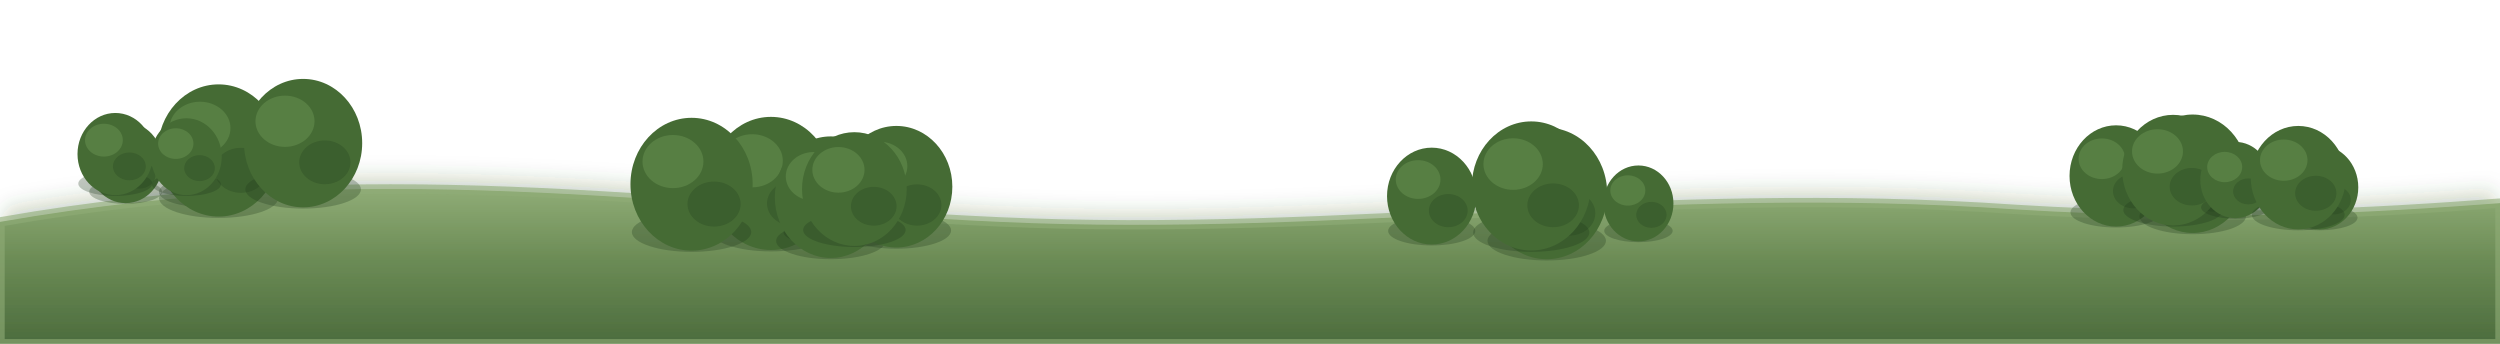
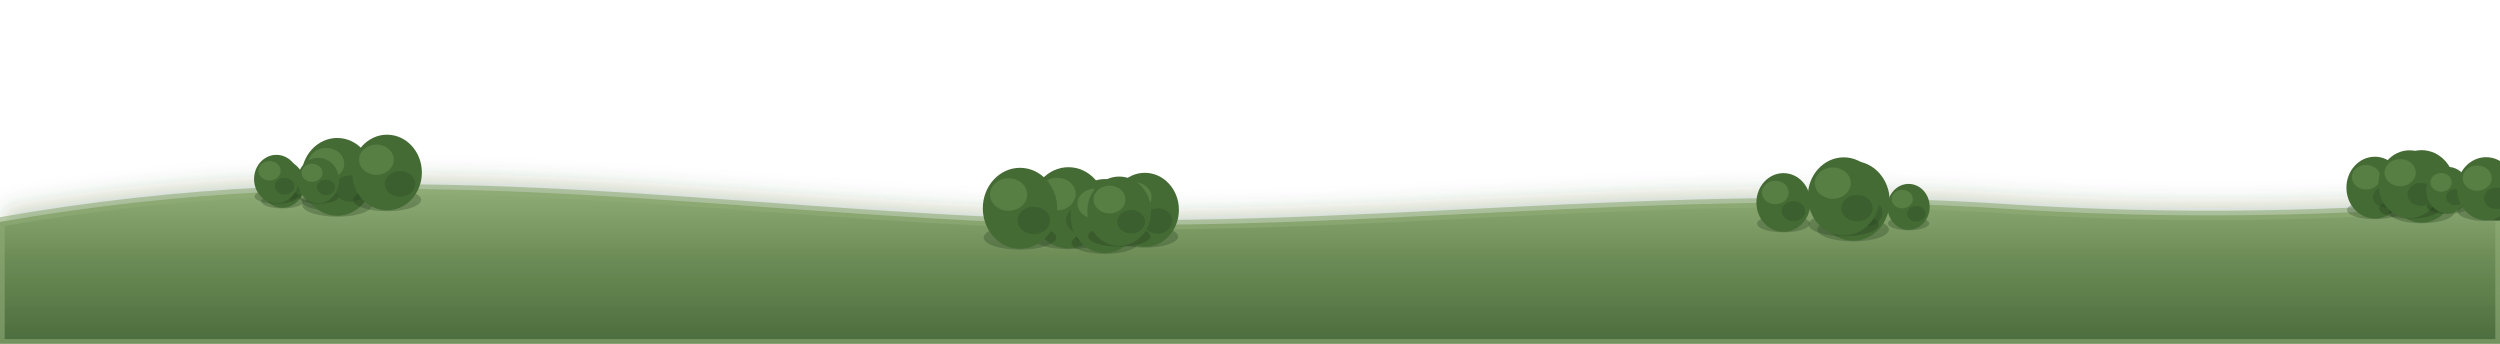
<svg xmlns="http://www.w3.org/2000/svg" viewBox="0 0 1600 220" width="1600" height="220">
  <defs>
    <linearGradient id="h" x1="0" y1="0" x2="0" y2="1">
      <stop offset="0" stop-color="#8FAC76" />
      <stop offset="0.45" stop-color="#6C8C56" />
      <stop offset="1" stop-color="#4C6C3D" />
    </linearGradient>
    <filter id="hs" x="-10%" y="-60%" width="120%" height="240%">
      <feDropShadow dx="0" dy="-5" stdDeviation="8" flood-color="#33512A" flood-opacity="0.3" />
    </filter>
  </defs>
  <path d="M0 142 C 240 100 420 132 640 142 C 860 152 1060 118 1290 134 C 1420 142 1520 136 1600 130 L 1600 220 L 0 220 Z" fill="url(#h)" filter="url(#hs)" />
  <path d="M0 142 C 240 100 420 132 640 142 C 860 152 1060 118 1290 134 C 1420 142 1520 136 1600 130 L 1600 220 L 0 220 Z" fill="none" stroke="#8FAC76" stroke-width="6" opacity="0.6" />
  <g>
-     <ellipse cx="80.4" cy="122.7" rx="23.3" ry="7.8" fill="#1D371A" opacity="0.28" />
-     <ellipse cx="80.4" cy="104.1" rx="23.8" ry="25.9" fill="#456B34" />
-     <ellipse cx="73.2" cy="95.3" rx="11.9" ry="10.3" fill="#638C4D" opacity="0.6" />
-     <ellipse cx="89.2" cy="111.9" rx="10.3" ry="8.8" fill="#2F4F25" opacity="0.45" />
-     <ellipse cx="130.6" cy="122.9" rx="28.9" ry="9.6" fill="#1D371A" opacity="0.28" />
-     <ellipse cx="130.6" cy="99.8" rx="29.5" ry="32.1" fill="#456B34" />
-     <ellipse cx="121.6" cy="88.9" rx="14.8" ry="12.8" fill="#638C4D" opacity="0.6" />
-     <ellipse cx="141.5" cy="109.4" rx="12.8" ry="10.9" fill="#2F4F25" opacity="0.45" />
-     <ellipse cx="139.9" cy="126.8" rx="38.1" ry="12.7" fill="#1D371A" opacity="0.28" />
-     <ellipse cx="139.9" cy="96.3" rx="38.9" ry="42.3" fill="#456B34" />
-     <ellipse cx="128.0" cy="82.0" rx="19.5" ry="16.9" fill="#638C4D" opacity="0.6" />
-     <ellipse cx="154.2" cy="109.0" rx="16.9" ry="14.4" fill="#2F4F25" opacity="0.45" />
-     <ellipse cx="73.8" cy="117.5" rx="23.7" ry="7.9" fill="#1D371A" opacity="0.28" />
-     <ellipse cx="73.8" cy="98.6" rx="24.2" ry="26.3" fill="#456B34" />
-     <ellipse cx="66.5" cy="89.7" rx="12.1" ry="10.5" fill="#638C4D" opacity="0.6" />
-     <ellipse cx="82.8" cy="106.5" rx="10.5" ry="8.9" fill="#2F4F25" opacity="0.45" />
-     <ellipse cx="119.3" cy="118.0" rx="22.1" ry="7.4" fill="#1D371A" opacity="0.28" />
-     <ellipse cx="119.3" cy="100.3" rx="22.6" ry="24.6" fill="#456B34" />
-     <ellipse cx="112.5" cy="91.9" rx="11.3" ry="9.8" fill="#638C4D" opacity="0.6" />
-     <ellipse cx="127.7" cy="107.6" rx="9.8" ry="8.3" fill="#2F4F25" opacity="0.45" />
-     <ellipse cx="194.0" cy="121.2" rx="37.0" ry="12.3" fill="#1D371A" opacity="0.28" />
-     <ellipse cx="194.0" cy="91.6" rx="37.8" ry="41.1" fill="#456B34" />
-     <ellipse cx="182.4" cy="77.6" rx="18.9" ry="16.4" fill="#638C4D" opacity="0.6" />
-     <ellipse cx="207.9" cy="103.9" rx="16.4" ry="14.0" fill="#2F4F25" opacity="0.45" />
-     <ellipse cx="493.4" cy="148.1" rx="38.3" ry="12.8" fill="#1D371A" opacity="0.28" />
-     <ellipse cx="493.4" cy="117.4" rx="39.2" ry="42.6" fill="#456B34" />
-     <ellipse cx="481.4" cy="102.9" rx="19.6" ry="17.0" fill="#638C4D" opacity="0.6" />
-     <ellipse cx="507.9" cy="130.2" rx="17.0" ry="14.5" fill="#2F4F25" opacity="0.45" />
-     <ellipse cx="523.7" cy="148.7" rx="22.2" ry="7.4" fill="#1D371A" opacity="0.28" />
-     <ellipse cx="523.7" cy="131.0" rx="22.7" ry="24.7" fill="#456B34" />
-     <ellipse cx="516.7" cy="122.6" rx="11.3" ry="9.9" fill="#638C4D" opacity="0.6" />
-     <ellipse cx="532.0" cy="138.4" rx="9.9" ry="8.4" fill="#2F4F25" opacity="0.45" />
-     <ellipse cx="531.7" cy="154.2" rx="35.0" ry="11.7" fill="#1D371A" opacity="0.28" />
-     <ellipse cx="531.7" cy="126.2" rx="35.8" ry="38.9" fill="#456B34" />
-     <ellipse cx="520.8" cy="112.9" rx="17.9" ry="15.6" fill="#638C4D" opacity="0.6" />
-     <ellipse cx="544.9" cy="137.9" rx="15.6" ry="13.2" fill="#2F4F25" opacity="0.45" />
-     <ellipse cx="573.7" cy="147.5" rx="35.0" ry="11.7" fill="#1D371A" opacity="0.28" />
-     <ellipse cx="573.7" cy="119.5" rx="35.8" ry="38.9" fill="#456B34" />
-     <ellipse cx="562.8" cy="106.3" rx="17.9" ry="15.6" fill="#638C4D" opacity="0.6" />
-     <ellipse cx="586.9" cy="131.2" rx="15.6" ry="13.2" fill="#2F4F25" opacity="0.45" />
-     <ellipse cx="442.6" cy="148.5" rx="38.2" ry="12.7" fill="#1D371A" opacity="0.28" />
-     <ellipse cx="442.6" cy="117.9" rx="39.1" ry="42.5" fill="#456B34" />
-     <ellipse cx="430.7" cy="103.4" rx="19.5" ry="17.0" fill="#638C4D" opacity="0.6" />
-     <ellipse cx="457.0" cy="130.6" rx="17.0" ry="14.4" fill="#2F4F25" opacity="0.45" />
-     <ellipse cx="546.8" cy="147.2" rx="32.8" ry="10.9" fill="#1D371A" opacity="0.28" />
-     <ellipse cx="546.8" cy="121.0" rx="33.5" ry="36.4" fill="#456B34" />
-     <ellipse cx="536.6" cy="108.7" rx="16.7" ry="14.6" fill="#638C4D" opacity="0.6" />
-     <ellipse cx="559.2" cy="132.0" rx="14.6" ry="12.4" fill="#2F4F25" opacity="0.45" />
-     <ellipse cx="985.7" cy="148.3" rx="21.6" ry="7.2" fill="#1D371A" opacity="0.28" />
-     <ellipse cx="985.7" cy="131.0" rx="22.0" ry="24.0" fill="#456B34" />
-     <ellipse cx="979.0" cy="122.9" rx="11.0" ry="9.6" fill="#638C4D" opacity="0.6" />
-     <ellipse cx="993.9" cy="138.2" rx="9.6" ry="8.1" fill="#2F4F25" opacity="0.45" />
-     <ellipse cx="983.1" cy="146.6" rx="29.4" ry="9.8" fill="#1D371A" opacity="0.28" />
-     <ellipse cx="983.1" cy="123.1" rx="30.1" ry="32.7" fill="#456B34" />
-     <ellipse cx="974.0" cy="112.0" rx="15.0" ry="13.1" fill="#638C4D" opacity="0.6" />
-     <ellipse cx="994.3" cy="132.9" rx="13.1" ry="11.1" fill="#2F4F25" opacity="0.45" />
-     <ellipse cx="989.9" cy="154.1" rx="37.9" ry="12.6" fill="#1D371A" opacity="0.28" />
-     <ellipse cx="989.9" cy="123.8" rx="38.7" ry="42.1" fill="#456B34" />
-     <ellipse cx="978.1" cy="109.5" rx="19.4" ry="16.8" fill="#638C4D" opacity="0.6" />
-     <ellipse cx="1004.2" cy="136.5" rx="16.8" ry="14.3" fill="#2F4F25" opacity="0.45" />
-     <ellipse cx="916.3" cy="147.8" rx="27.9" ry="9.3" fill="#1D371A" opacity="0.28" />
-     <ellipse cx="916.3" cy="125.5" rx="28.6" ry="31.0" fill="#456B34" />
-     <ellipse cx="907.6" cy="114.9" rx="14.3" ry="12.4" fill="#638C4D" opacity="0.6" />
-     <ellipse cx="926.9" cy="134.8" rx="12.4" ry="10.6" fill="#2F4F25" opacity="0.45" />
-     <ellipse cx="980.0" cy="148.8" rx="37.2" ry="12.4" fill="#1D371A" opacity="0.28" />
-     <ellipse cx="980.0" cy="119.0" rx="38.0" ry="41.3" fill="#456B34" />
-     <ellipse cx="968.4" cy="105.0" rx="19.0" ry="16.5" fill="#638C4D" opacity="0.6" />
-     <ellipse cx="994.0" cy="131.4" rx="16.5" ry="14.0" fill="#2F4F25" opacity="0.45" />
-     <ellipse cx="1048.6" cy="147.7" rx="21.9" ry="7.3" fill="#1D371A" opacity="0.28" />
-     <ellipse cx="1048.6" cy="130.2" rx="22.4" ry="24.3" fill="#456B34" />
-     <ellipse cx="1041.8" cy="121.9" rx="11.2" ry="9.7" fill="#638C4D" opacity="0.6" />
-     <ellipse cx="1056.9" cy="137.5" rx="9.7" ry="8.3" fill="#2F4F25" opacity="0.45" />
-     <ellipse cx="1484.5" cy="139.3" rx="24.3" ry="8.1" fill="#1D371A" opacity="0.28" />
-     <ellipse cx="1484.5" cy="119.9" rx="24.8" ry="27.0" fill="#456B34" />
-     <ellipse cx="1477.0" cy="110.7" rx="12.4" ry="10.8" fill="#638C4D" opacity="0.6" />
-     <ellipse cx="1493.7" cy="128.0" rx="10.8" ry="9.2" fill="#2F4F25" opacity="0.45" />
-     <ellipse cx="1354.3" cy="135.9" rx="29.2" ry="9.7" fill="#1D371A" opacity="0.28" />
-     <ellipse cx="1354.3" cy="112.6" rx="29.8" ry="32.4" fill="#456B34" />
-     <ellipse cx="1345.2" cy="101.6" rx="14.9" ry="13.0" fill="#638C4D" opacity="0.6" />
-     <ellipse cx="1365.3" cy="122.3" rx="13.0" ry="11.0" fill="#2F4F25" opacity="0.45" />
-     <ellipse cx="1403.3" cy="138.5" rx="34.1" ry="11.4" fill="#1D371A" opacity="0.28" />
-     <ellipse cx="1403.3" cy="111.2" rx="34.9" ry="37.9" fill="#456B34" />
-     <ellipse cx="1392.7" cy="98.3" rx="17.4" ry="15.2" fill="#638C4D" opacity="0.6" />
-     <ellipse cx="1416.2" cy="122.5" rx="15.2" ry="12.9" fill="#2F4F25" opacity="0.45" />
-     <ellipse cx="1390.8" cy="134.4" rx="31.9" ry="10.6" fill="#1D371A" opacity="0.28" />
-     <ellipse cx="1390.8" cy="108.9" rx="32.6" ry="35.4" fill="#456B34" />
-     <ellipse cx="1380.8" cy="96.9" rx="16.3" ry="14.2" fill="#638C4D" opacity="0.6" />
-     <ellipse cx="1402.8" cy="119.5" rx="14.2" ry="12.0" fill="#2F4F25" opacity="0.45" />
-     <ellipse cx="1430.6" cy="132.7" rx="21.9" ry="7.3" fill="#1D371A" opacity="0.28" />
-     <ellipse cx="1430.6" cy="115.2" rx="22.4" ry="24.4" fill="#456B34" />
-     <ellipse cx="1423.8" cy="106.9" rx="11.2" ry="9.7" fill="#638C4D" opacity="0.6" />
-     <ellipse cx="1438.9" cy="122.5" rx="9.7" ry="8.3" fill="#2F4F25" opacity="0.45" />
-     <ellipse cx="1470.9" cy="137.5" rx="29.7" ry="9.9" fill="#1D371A" opacity="0.28" />
-     <ellipse cx="1470.9" cy="113.7" rx="30.4" ry="33.1" fill="#456B34" />
-     <ellipse cx="1461.6" cy="102.5" rx="15.2" ry="13.2" fill="#638C4D" opacity="0.6" />
-     <ellipse cx="1482.1" cy="123.7" rx="13.2" ry="11.2" fill="#2F4F25" opacity="0.45" />
+     <ellipse cx="180.8" cy="128.8" rx="13.7" ry="4.6" fill="#1D371A" opacity="0.28" />
+     <ellipse cx="180.8" cy="117.8" rx="14.0" ry="15.2" fill="#456B34" />
+     <ellipse cx="176.5" cy="112.6" rx="7.0" ry="6.1" fill="#638C4D" opacity="0.6" />
+     <ellipse cx="186.0" cy="122.4" rx="6.1" ry="5.2" fill="#2F4F25" opacity="0.45" />
+     <ellipse cx="210.3" cy="128.9" rx="17.0" ry="5.7" fill="#1D371A" opacity="0.28" />
+     <ellipse cx="210.3" cy="115.3" rx="17.4" ry="18.9" fill="#456B34" />
+     <ellipse cx="205.0" cy="108.8" rx="8.7" ry="7.6" fill="#638C4D" opacity="0.6" />
+     <ellipse cx="216.8" cy="120.9" rx="7.6" ry="6.4" fill="#2F4F25" opacity="0.45" />
+     <ellipse cx="215.8" cy="131.2" rx="22.4" ry="7.5" fill="#1D371A" opacity="0.28" />
+     <ellipse cx="215.8" cy="113.2" rx="22.9" ry="24.9" fill="#456B34" />
+     <ellipse cx="208.8" cy="104.7" rx="11.5" ry="10.0" fill="#638C4D" opacity="0.6" />
+     <ellipse cx="224.3" cy="120.7" rx="10.0" ry="8.5" fill="#2F4F25" opacity="0.45" />
+     <ellipse cx="176.9" cy="125.7" rx="14.0" ry="4.7" fill="#1D371A" opacity="0.28" />
+     <ellipse cx="176.9" cy="114.6" rx="14.3" ry="15.5" fill="#456B34" />
+     <ellipse cx="172.5" cy="109.3" rx="7.1" ry="6.2" fill="#638C4D" opacity="0.6" />
+     <ellipse cx="182.1" cy="119.2" rx="6.2" ry="5.3" fill="#2F4F25" opacity="0.45" />
+     <ellipse cx="203.7" cy="126.0" rx="13.0" ry="4.3" fill="#1D371A" opacity="0.28" />
+     <ellipse cx="203.7" cy="115.5" rx="13.3" ry="14.5" fill="#456B34" />
+     <ellipse cx="199.7" cy="110.6" rx="6.7" ry="5.8" fill="#638C4D" opacity="0.6" />
+     <ellipse cx="208.6" cy="119.9" rx="5.8" ry="4.9" fill="#2F4F25" opacity="0.45" />
+     <ellipse cx="247.7" cy="127.9" rx="21.8" ry="7.3" fill="#1D371A" opacity="0.28" />
+     <ellipse cx="247.7" cy="110.4" rx="22.3" ry="24.2" fill="#456B34" />
+     <ellipse cx="240.9" cy="102.2" rx="11.1" ry="9.7" fill="#638C4D" opacity="0.6" />
+     <ellipse cx="256.0" cy="117.7" rx="9.7" ry="8.2" fill="#2F4F25" opacity="0.45" />
+     <ellipse cx="683.8" cy="151.7" rx="23.4" ry="7.8" fill="#1D371A" opacity="0.28" />
+     <ellipse cx="683.8" cy="133.0" rx="23.9" ry="26.0" fill="#456B34" />
+     <ellipse cx="676.5" cy="124.2" rx="12.0" ry="10.4" fill="#638C4D" opacity="0.6" />
+     <ellipse cx="692.6" cy="140.8" rx="10.4" ry="8.8" fill="#2F4F25" opacity="0.45" />
+     <ellipse cx="702.2" cy="152.1" rx="13.5" ry="4.5" fill="#1D371A" opacity="0.28" />
+     <ellipse cx="702.2" cy="141.3" rx="13.8" ry="15.0" fill="#456B34" />
+     <ellipse cx="698.0" cy="136.1" rx="6.9" ry="6.0" fill="#638C4D" opacity="0.6" />
+     <ellipse cx="707.3" cy="145.8" rx="6.0" ry="5.1" fill="#2F4F25" opacity="0.45" />
+     <ellipse cx="707.1" cy="155.4" rx="21.4" ry="7.1" fill="#1D371A" opacity="0.28" />
+     <ellipse cx="707.1" cy="138.3" rx="21.8" ry="23.7" fill="#456B34" />
+     <ellipse cx="700.5" cy="130.3" rx="10.9" ry="9.5" fill="#638C4D" opacity="0.6" />
+     <ellipse cx="715.2" cy="145.5" rx="9.5" ry="8.1" fill="#2F4F25" opacity="0.45" />
+     <ellipse cx="732.7" cy="151.4" rx="21.3" ry="7.1" fill="#1D371A" opacity="0.28" />
+     <ellipse cx="732.7" cy="134.3" rx="21.8" ry="23.7" fill="#456B34" />
+     <ellipse cx="726.1" cy="126.2" rx="10.9" ry="9.5" fill="#638C4D" opacity="0.6" />
+     <ellipse cx="740.8" cy="141.4" rx="9.5" ry="8.1" fill="#2F4F25" opacity="0.45" />
+     <ellipse cx="652.8" cy="152.0" rx="23.3" ry="7.8" fill="#1D371A" opacity="0.28" />
+     <ellipse cx="652.8" cy="133.3" rx="23.8" ry="25.9" fill="#456B34" />
+     <ellipse cx="645.5" cy="124.5" rx="11.9" ry="10.4" fill="#638C4D" opacity="0.6" />
+     <ellipse cx="661.6" cy="141.1" rx="10.4" ry="8.8" fill="#2F4F25" opacity="0.45" />
+     <ellipse cx="716.3" cy="151.2" rx="20.0" ry="6.7" fill="#1D371A" opacity="0.28" />
+     <ellipse cx="716.3" cy="135.2" rx="20.4" ry="22.2" fill="#456B34" />
+     <ellipse cx="710.1" cy="127.7" rx="10.2" ry="8.9" fill="#638C4D" opacity="0.6" />
+     <ellipse cx="723.9" cy="141.9" rx="8.9" ry="7.5" fill="#2F4F25" opacity="0.45" />
+     <ellipse cx="1183.5" cy="143.4" rx="13.1" ry="4.4" fill="#1D371A" opacity="0.28" />
+     <ellipse cx="1183.5" cy="132.9" rx="13.3" ry="14.5" fill="#456B34" />
+     <ellipse cx="1179.4" cy="128.0" rx="6.7" ry="5.8" fill="#638C4D" opacity="0.6" />
+     <ellipse cx="1188.4" cy="137.3" rx="5.8" ry="4.9" fill="#2F4F25" opacity="0.45" />
+     <ellipse cx="1181.9" cy="142.4" rx="17.8" ry="5.9" fill="#1D371A" opacity="0.28" />
+     <ellipse cx="1181.9" cy="128.1" rx="18.2" ry="19.8" fill="#456B34" />
+     <ellipse cx="1176.4" cy="121.4" rx="9.1" ry="7.9" fill="#638C4D" opacity="0.6" />
+     <ellipse cx="1188.6" cy="134.1" rx="7.9" ry="6.7" fill="#2F4F25" opacity="0.45" />
+     <ellipse cx="1186.0" cy="146.9" rx="22.9" ry="7.6" fill="#1D371A" opacity="0.28" />
+     <ellipse cx="1186.0" cy="128.6" rx="23.4" ry="25.5" fill="#456B34" />
+     <ellipse cx="1178.8" cy="119.9" rx="11.7" ry="10.2" fill="#638C4D" opacity="0.6" />
+     <ellipse cx="1194.6" cy="136.2" rx="10.2" ry="8.7" fill="#2F4F25" opacity="0.45" />
+     <ellipse cx="1141.4" cy="143.1" rx="16.9" ry="5.6" fill="#1D371A" opacity="0.28" />
+     <ellipse cx="1141.4" cy="129.6" rx="17.3" ry="18.8" fill="#456B34" />
+     <ellipse cx="1136.2" cy="123.2" rx="8.6" ry="7.5" fill="#638C4D" opacity="0.6" />
+     <ellipse cx="1147.8" cy="135.2" rx="7.5" ry="6.4" fill="#2F4F25" opacity="0.45" />
+     <ellipse cx="1180.0" cy="143.7" rx="22.5" ry="7.5" fill="#1D371A" opacity="0.28" />
+     <ellipse cx="1180.0" cy="125.7" rx="23.0" ry="25.0" fill="#456B34" />
+     <ellipse cx="1173.0" cy="117.2" rx="11.5" ry="10.0" fill="#638C4D" opacity="0.6" />
+     <ellipse cx="1188.5" cy="133.2" rx="10.0" ry="8.5" fill="#2F4F25" opacity="0.45" />
+     <ellipse cx="1221.5" cy="143.0" rx="13.2" ry="4.4" fill="#1D371A" opacity="0.28" />
+     <ellipse cx="1221.5" cy="132.4" rx="13.5" ry="14.7" fill="#456B34" />
+     <ellipse cx="1217.4" cy="127.4" rx="6.8" ry="5.9" fill="#638C4D" opacity="0.6" />
+     <ellipse cx="1226.5" cy="136.8" rx="5.9" ry="5.0" fill="#2F4F25" opacity="0.45" />
+     <ellipse cx="1599.4" cy="136.5" rx="14.8" ry="4.9" fill="#1D371A" opacity="0.28" />
+     <ellipse cx="1599.4" cy="124.6" rx="15.2" ry="16.5" fill="#456B34" />
+     <ellipse cx="1594.8" cy="119.0" rx="7.6" ry="6.6" fill="#638C4D" opacity="0.6" />
+     <ellipse cx="1605.0" cy="129.6" rx="6.6" ry="5.6" fill="#2F4F25" opacity="0.45" />
+     <ellipse cx="1519.9" cy="134.4" rx="17.8" ry="5.9" fill="#1D371A" opacity="0.28" />
+     <ellipse cx="1519.9" cy="120.1" rx="18.2" ry="19.8" fill="#456B34" />
+     <ellipse cx="1514.3" cy="113.4" rx="9.1" ry="7.9" fill="#638C4D" opacity="0.6" />
+     <ellipse cx="1526.6" cy="126.1" rx="7.9" ry="6.7" fill="#2F4F25" opacity="0.45" />
+     <ellipse cx="1549.8" cy="135.9" rx="20.9" ry="7.0" fill="#1D371A" opacity="0.28" />
+     <ellipse cx="1549.8" cy="119.3" rx="21.3" ry="23.2" fill="#456B34" />
+     <ellipse cx="1543.3" cy="111.4" rx="10.7" ry="9.3" fill="#638C4D" opacity="0.6" />
+     <ellipse cx="1557.7" cy="126.2" rx="9.3" ry="7.9" fill="#2F4F25" opacity="0.45" />
+     <ellipse cx="1542.1" cy="133.5" rx="19.5" ry="6.5" fill="#1D371A" opacity="0.28" />
+     <ellipse cx="1542.1" cy="117.9" rx="19.9" ry="21.7" fill="#456B34" />
+     <ellipse cx="1536.1" cy="110.5" rx="10.0" ry="8.7" fill="#638C4D" opacity="0.6" />
+     <ellipse cx="1549.5" cy="124.4" rx="8.7" ry="7.4" fill="#2F4F25" opacity="0.45" />
+     <ellipse cx="1566.5" cy="132.4" rx="13.4" ry="4.5" fill="#1D371A" opacity="0.28" />
+     <ellipse cx="1566.5" cy="121.7" rx="13.7" ry="14.9" fill="#456B34" />
+     <ellipse cx="1562.3" cy="116.7" rx="6.8" ry="6.0" fill="#638C4D" opacity="0.6" />
+     <ellipse cx="1571.5" cy="126.2" rx="6.0" ry="5.1" fill="#2F4F25" opacity="0.45" />
+     <ellipse cx="1591.1" cy="135.4" rx="18.2" ry="6.1" fill="#1D371A" opacity="0.28" />
+     <ellipse cx="1591.1" cy="120.8" rx="18.6" ry="20.2" fill="#456B34" />
+     <ellipse cx="1585.4" cy="114.0" rx="9.3" ry="8.1" fill="#638C4D" opacity="0.6" />
+     <ellipse cx="1597.9" cy="126.9" rx="8.1" ry="6.9" fill="#2F4F25" opacity="0.45" />
  </g>
</svg>
